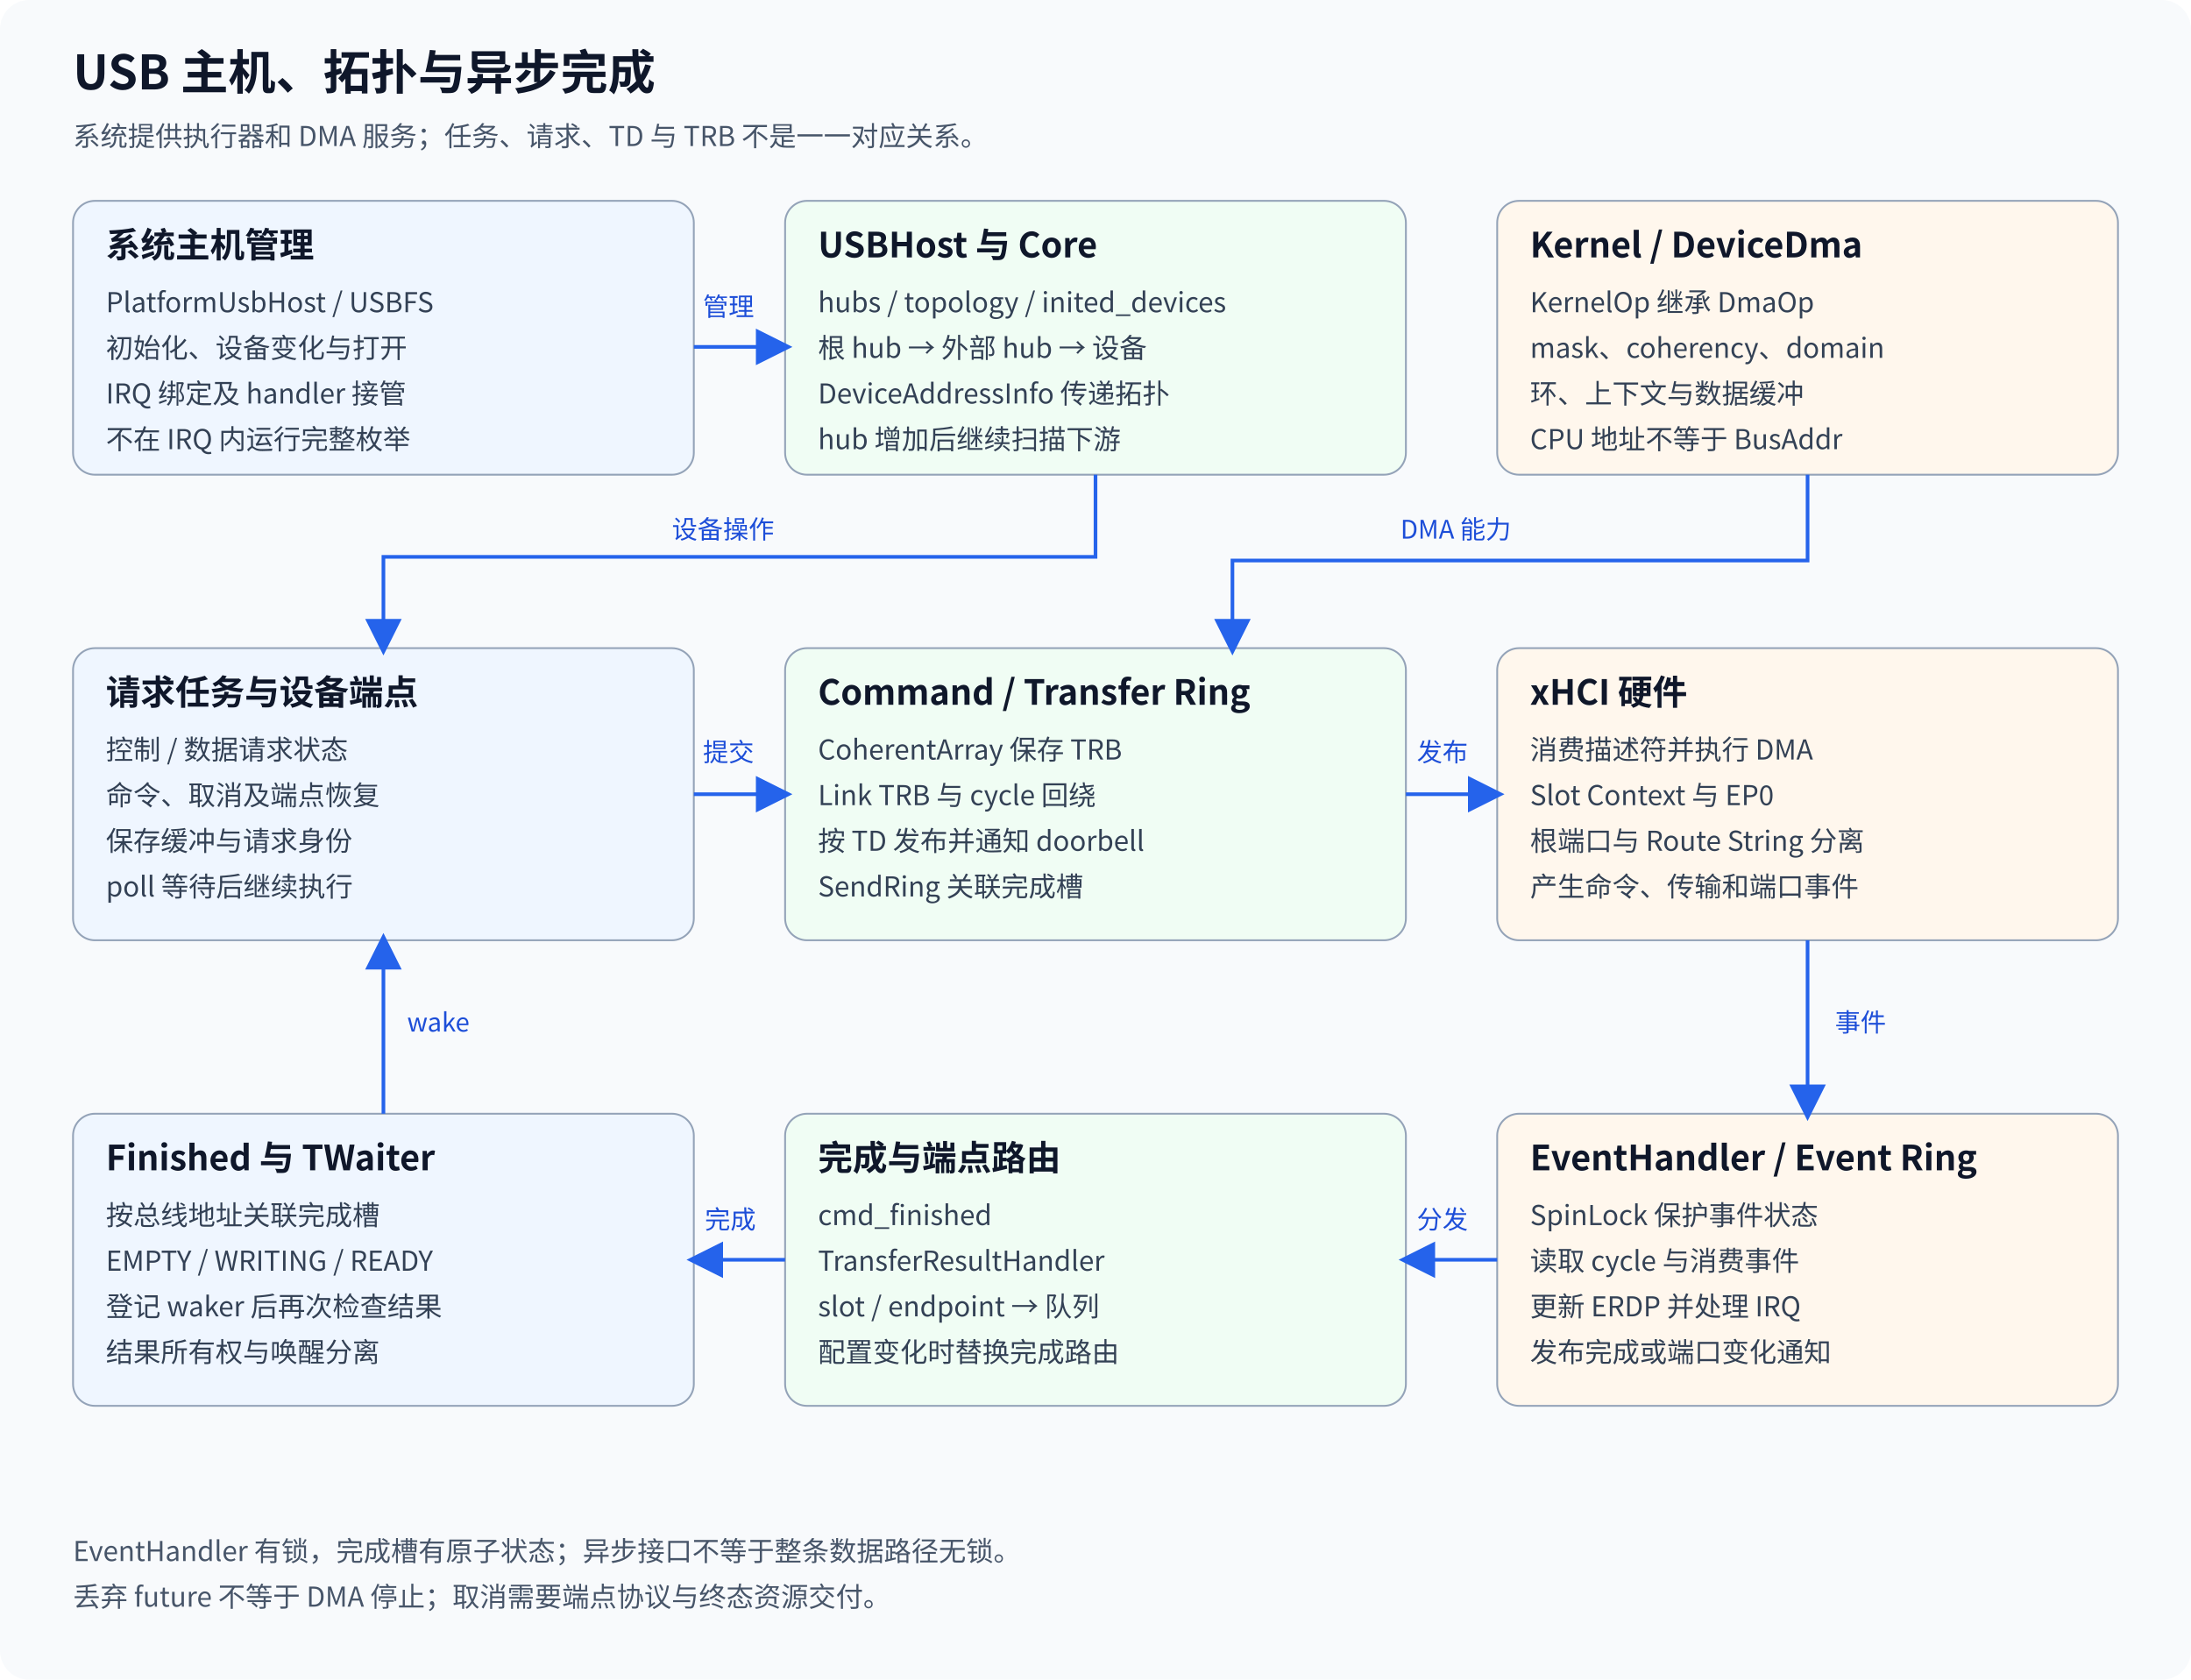
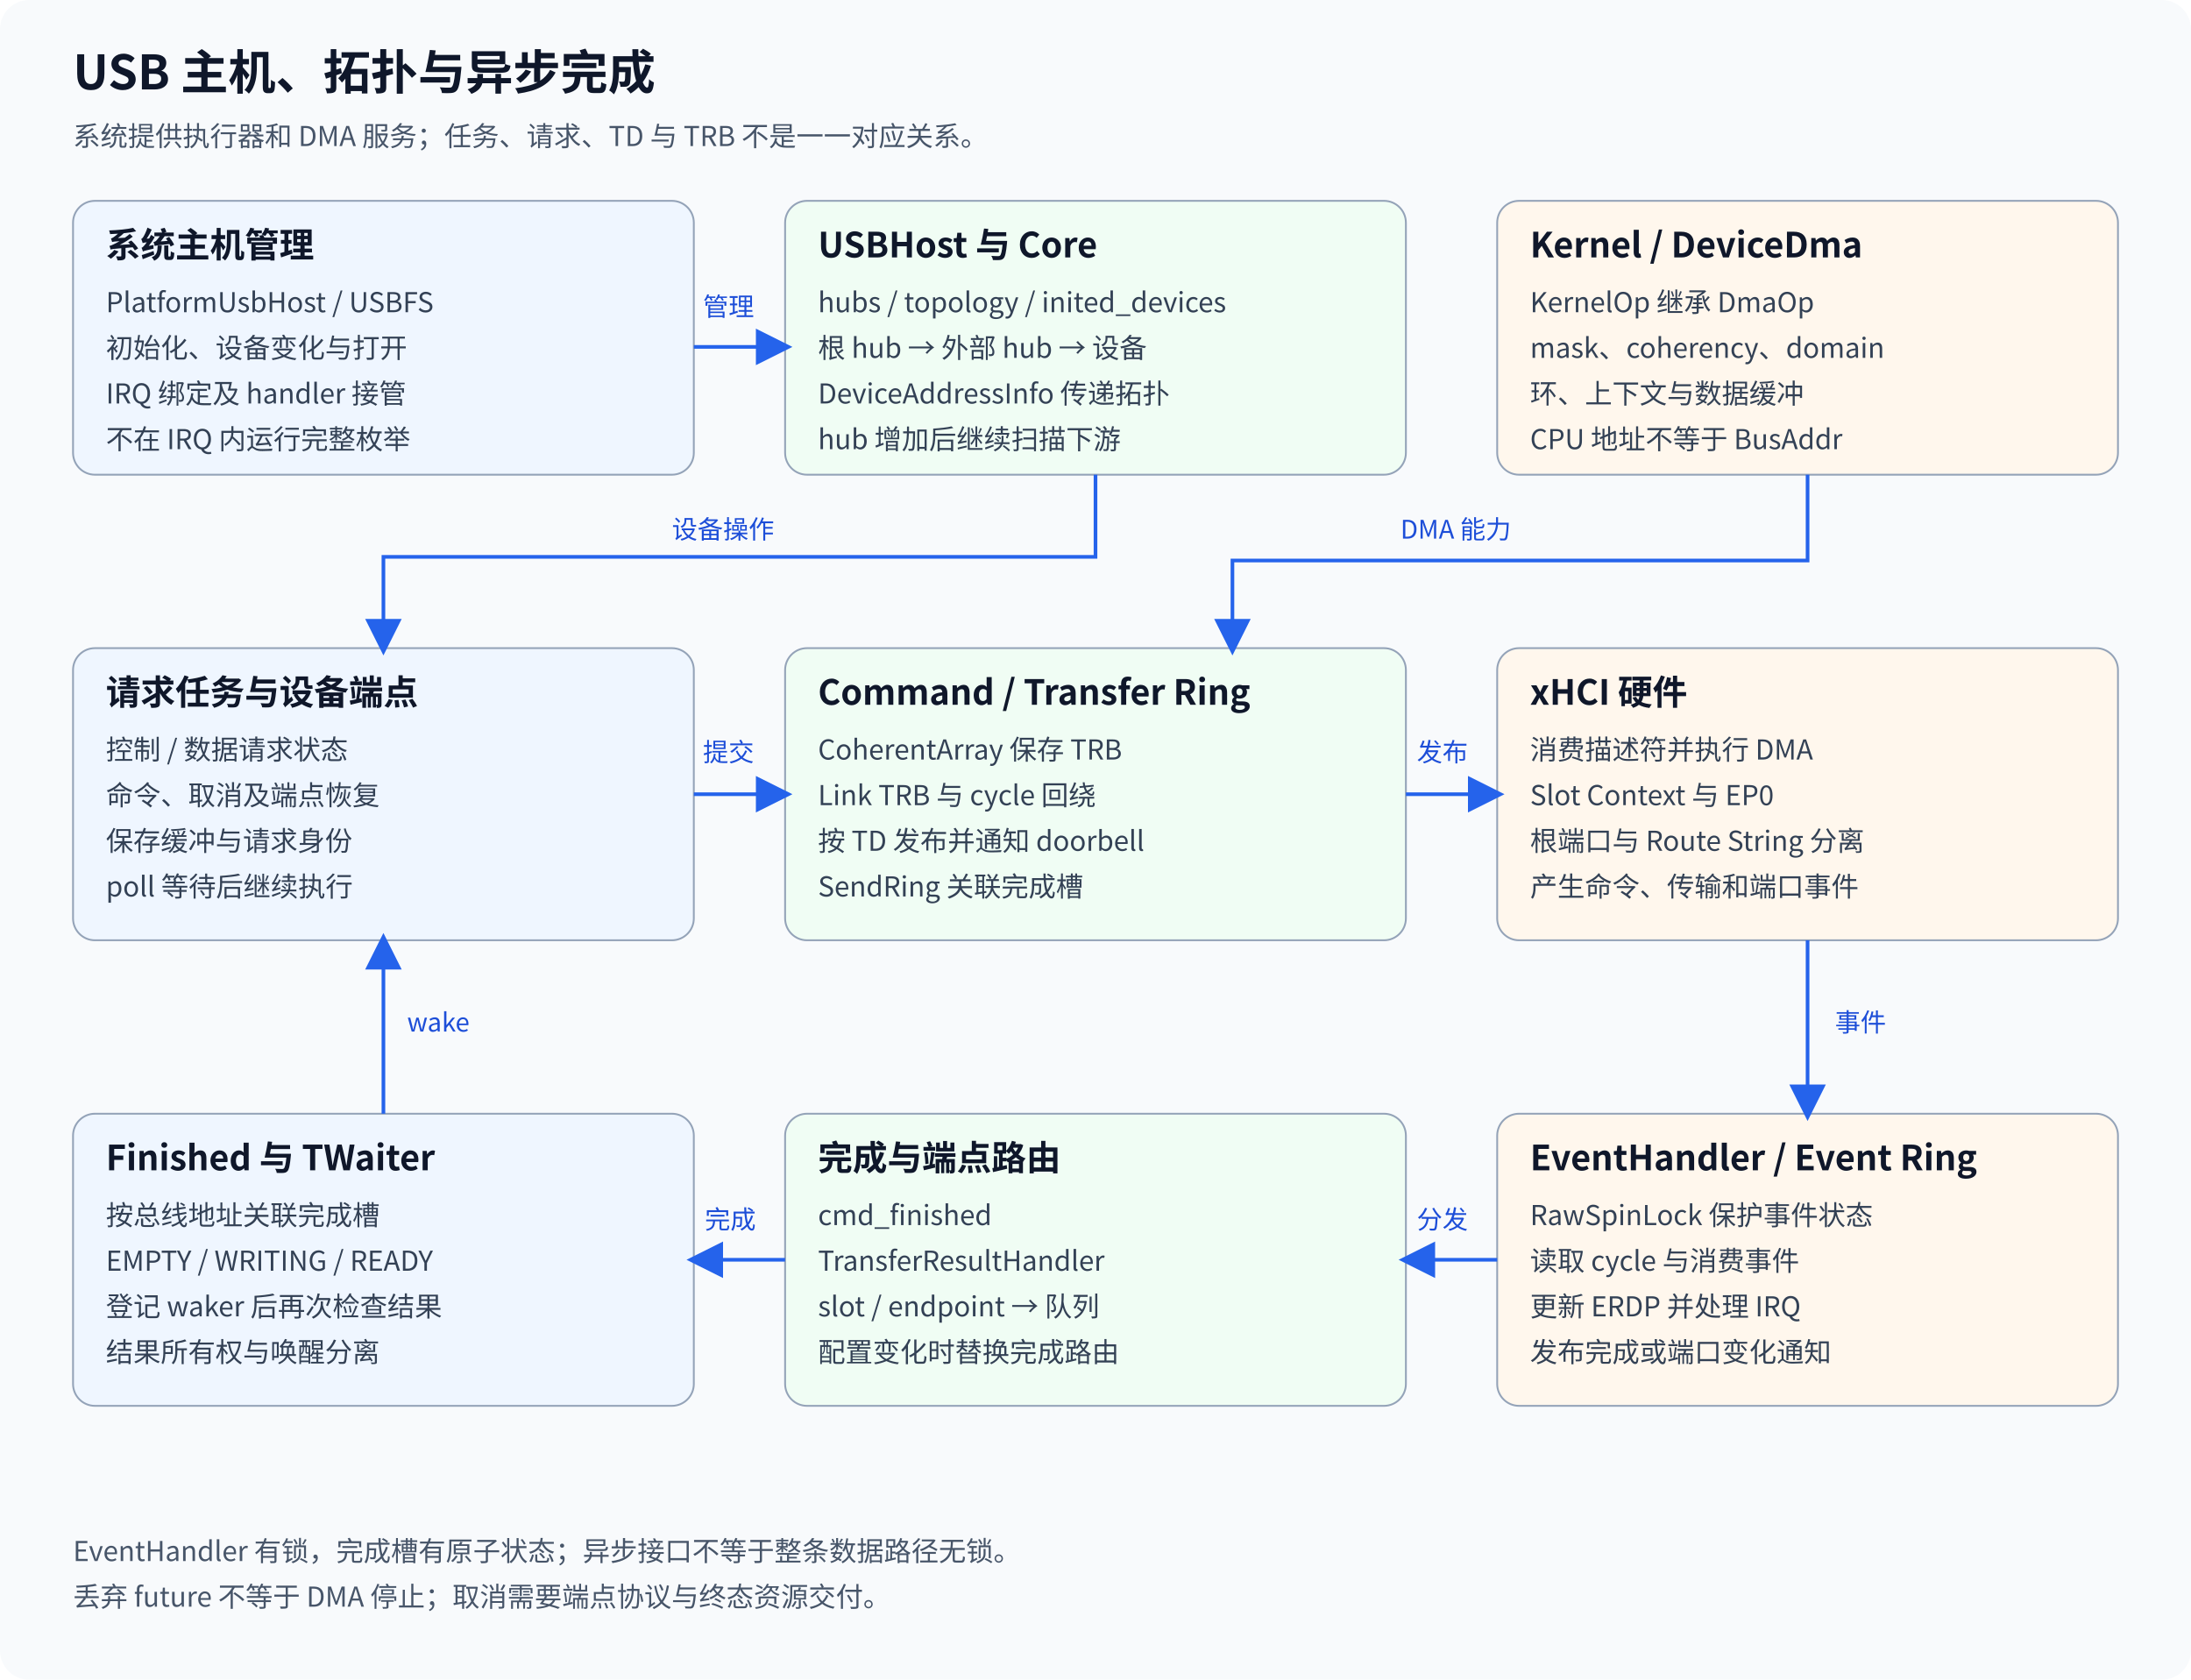
<svg xmlns="http://www.w3.org/2000/svg" viewBox="0 0 1200 920" role="img" aria-labelledby="title desc">
  <defs>
    <marker id="arrow" markerWidth="10" markerHeight="10" refX="8" refY="5" orient="auto">
      <path d="M0,0 L10,5 L0,10 Z" fill="#2563eb" />
    </marker>
  </defs>
  <rect width="1200" height="920" rx="16" fill="#f8fafc" />
  <g font-family="Noto Sans CJK SC, Microsoft YaHei, sans-serif">
    <text x="40" y="49" font-size="26" font-weight="700" fill="#0f172a">USB 主机、拓扑与异步完成</text>
    <text x="40" y="80" font-size="15" fill="#475569">系统提供执行器和 DMA 服务；任务、请求、TD 与 TRB 不是一一对应关系。</text>
    <rect x="40" y="110" width="340" height="150" rx="12" fill="#eff6ff" stroke="#94a3b8" />
    <text x="58" y="141" font-size="19" font-weight="700" fill="#0f172a">系统主机管理</text>
    <text x="58" y="171" font-size="15" fill="#334155">PlatformUsbHost / USBFS</text>
    <text x="58" y="196" font-size="15" fill="#334155">初始化、设备变化与打开</text>
    <text x="58" y="221" font-size="15" fill="#334155">IRQ 绑定及 handler 接管</text>
    <text x="58" y="246" font-size="15" fill="#334155">不在 IRQ 内运行完整枚举</text>
    <rect x="430" y="110" width="340" height="150" rx="12" fill="#f0fdf4" stroke="#94a3b8" />
    <text x="448" y="141" font-size="19" font-weight="700" fill="#0f172a">USBHost 与 Core</text>
    <text x="448" y="171" font-size="15" fill="#334155">hubs / topology / inited_devices</text>
    <text x="448" y="196" font-size="15" fill="#334155">根 hub → 外部 hub → 设备</text>
    <text x="448" y="221" font-size="15" fill="#334155">DeviceAddressInfo 传递拓扑</text>
    <text x="448" y="246" font-size="15" fill="#334155">hub 增加后继续扫描下游</text>
    <rect x="820" y="110" width="340" height="150" rx="12" fill="#fff7ed" stroke="#94a3b8" />
    <text x="838" y="141" font-size="19" font-weight="700" fill="#0f172a">Kernel / DeviceDma</text>
    <text x="838" y="171" font-size="15" fill="#334155">KernelOp 继承 DmaOp</text>
    <text x="838" y="196" font-size="15" fill="#334155">mask、coherency、domain</text>
    <text x="838" y="221" font-size="15" fill="#334155">环、上下文与数据缓冲</text>
    <text x="838" y="246" font-size="15" fill="#334155">CPU 地址不等于 BusAddr</text>
    <rect x="40" y="355" width="340" height="160" rx="12" fill="#eff6ff" stroke="#94a3b8" />
    <text x="58" y="386" font-size="19" font-weight="700" fill="#0f172a">请求任务与设备端点</text>
    <text x="58" y="416" font-size="15" fill="#334155">控制 / 数据请求状态</text>
    <text x="58" y="441" font-size="15" fill="#334155">命令、取消及端点恢复</text>
    <text x="58" y="466" font-size="15" fill="#334155">保存缓冲与请求身份</text>
    <text x="58" y="491" font-size="15" fill="#334155">poll 等待后继续执行</text>
    <rect x="430" y="355" width="340" height="160" rx="12" fill="#f0fdf4" stroke="#94a3b8" />
    <text x="448" y="386" font-size="19" font-weight="700" fill="#0f172a">Command / Transfer Ring</text>
    <text x="448" y="416" font-size="15" fill="#334155">CoherentArray 保存 TRB</text>
    <text x="448" y="441" font-size="15" fill="#334155">Link TRB 与 cycle 回绕</text>
    <text x="448" y="466" font-size="15" fill="#334155">按 TD 发布并通知 doorbell</text>
    <text x="448" y="491" font-size="15" fill="#334155">SendRing 关联完成槽</text>
    <rect x="820" y="355" width="340" height="160" rx="12" fill="#fff7ed" stroke="#94a3b8" />
    <text x="838" y="386" font-size="19" font-weight="700" fill="#0f172a">xHCI 硬件</text>
    <text x="838" y="416" font-size="15" fill="#334155">消费描述符并执行 DMA</text>
    <text x="838" y="441" font-size="15" fill="#334155">Slot Context 与 EP0</text>
    <text x="838" y="466" font-size="15" fill="#334155">根端口与 Route String 分离</text>
    <text x="838" y="491" font-size="15" fill="#334155">产生命令、传输和端口事件</text>
    <rect x="40" y="610" width="340" height="160" rx="12" fill="#eff6ff" stroke="#94a3b8" />
    <text x="58" y="641" font-size="19" font-weight="700" fill="#0f172a">Finished 与 TWaiter</text>
    <text x="58" y="671" font-size="15" fill="#334155">按总线地址关联完成槽</text>
    <text x="58" y="696" font-size="15" fill="#334155">EMPTY / WRITING / READY</text>
    <text x="58" y="721" font-size="15" fill="#334155">登记 waker 后再次检查结果</text>
    <text x="58" y="746" font-size="15" fill="#334155">结果所有权与唤醒分离</text>
    <rect x="430" y="610" width="340" height="160" rx="12" fill="#f0fdf4" stroke="#94a3b8" />
    <text x="448" y="641" font-size="19" font-weight="700" fill="#0f172a">完成与端点路由</text>
    <text x="448" y="671" font-size="15" fill="#334155">cmd_finished</text>
    <text x="448" y="696" font-size="15" fill="#334155">TransferResultHandler</text>
    <text x="448" y="721" font-size="15" fill="#334155">slot / endpoint → 队列</text>
    <text x="448" y="746" font-size="15" fill="#334155">配置变化时替换完成路由</text>
    <rect x="820" y="610" width="340" height="160" rx="12" fill="#fff7ed" stroke="#94a3b8" />
    <text x="838" y="641" font-size="19" font-weight="700" fill="#0f172a">EventHandler / Event Ring</text>
-     <text x="838" y="671" font-size="15" fill="#334155">SpinLock 保护事件状态</text>
+     <text x="838" y="671" font-size="15" fill="#334155">RawSpinLock 保护事件状态</text>
    <text x="838" y="696" font-size="15" fill="#334155">读取 cycle 与消费事件</text>
    <text x="838" y="721" font-size="15" fill="#334155">更新 ERDP 并处理 IRQ</text>
    <text x="838" y="746" font-size="15" fill="#334155">发布完成或端口变化通知</text>
    <polyline points="380,190 430,190" fill="none" stroke="#2563eb" stroke-width="2" marker-end="url(#arrow)" />
    <text x="385" y="173" font-size="14" fill="#1d4ed8">管理</text>
    <polyline points="600,260 600,305 210,305 210,355" fill="none" stroke="#2563eb" stroke-width="2" marker-end="url(#arrow)" />
    <text x="368" y="295" font-size="14" fill="#1d4ed8">设备操作</text>
    <polyline points="990,260 990,307 675,307 675,355" fill="none" stroke="#2563eb" stroke-width="2" marker-end="url(#arrow)" />
    <text x="767" y="295" font-size="14" fill="#1d4ed8">DMA 能力</text>
    <polyline points="380,435 430,435" fill="none" stroke="#2563eb" stroke-width="2" marker-end="url(#arrow)" />
    <text x="385" y="417" font-size="14" fill="#1d4ed8">提交</text>
    <polyline points="770,435 820,435" fill="none" stroke="#2563eb" stroke-width="2" marker-end="url(#arrow)" />
    <text x="776" y="417" font-size="14" fill="#1d4ed8">发布</text>
    <polyline points="990,515 990,610" fill="none" stroke="#2563eb" stroke-width="2" marker-end="url(#arrow)" />
    <text x="1005" y="565" font-size="14" fill="#1d4ed8">事件</text>
    <polyline points="820,690 770,690" fill="none" stroke="#2563eb" stroke-width="2" marker-end="url(#arrow)" />
    <text x="776" y="673" font-size="14" fill="#1d4ed8">分发</text>
    <polyline points="430,690 380,690" fill="none" stroke="#2563eb" stroke-width="2" marker-end="url(#arrow)" />
    <text x="386" y="673" font-size="14" fill="#1d4ed8">完成</text>
    <polyline points="210,610 210,515" fill="none" stroke="#2563eb" stroke-width="2" marker-end="url(#arrow)" />
    <text x="223" y="565" font-size="14" fill="#1d4ed8">wake</text>
    <text x="40" y="855" font-size="15" fill="#475569">EventHandler 有锁，完成槽有原子状态；异步接口不等于整条数据路径无锁。</text>
    <text x="40" y="880" font-size="15" fill="#475569">丢弃 future 不等于 DMA 停止；取消需要端点协议与终态资源交付。</text>
  </g>
</svg>
